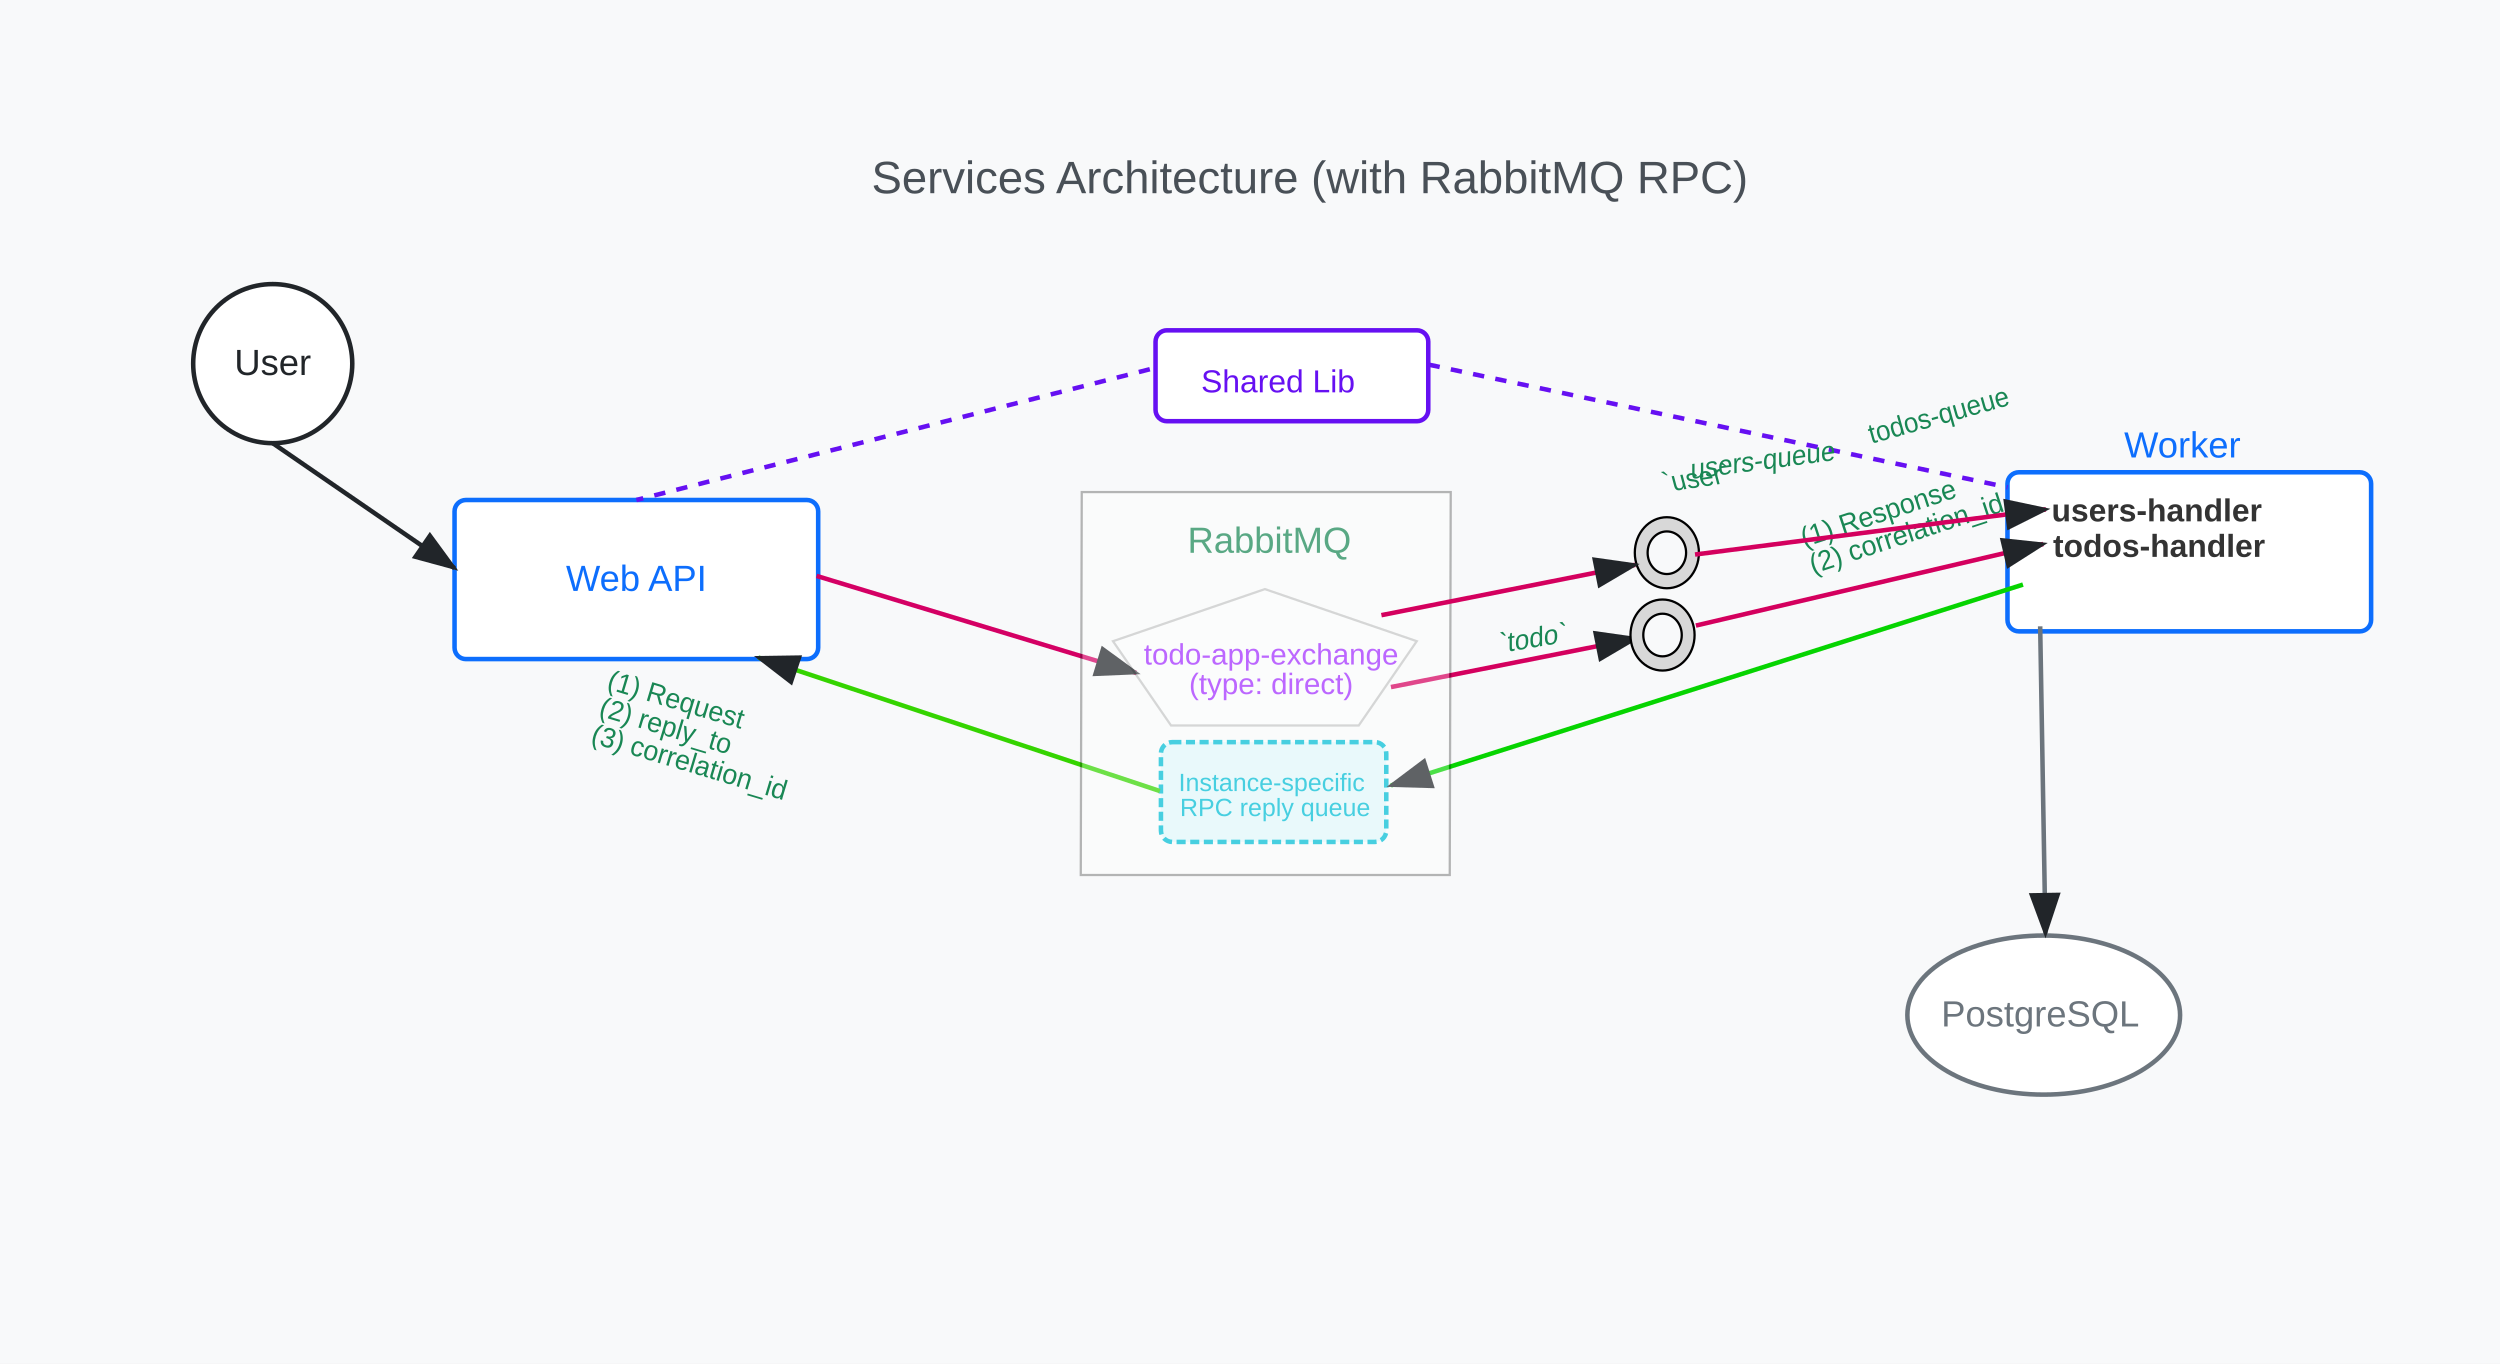
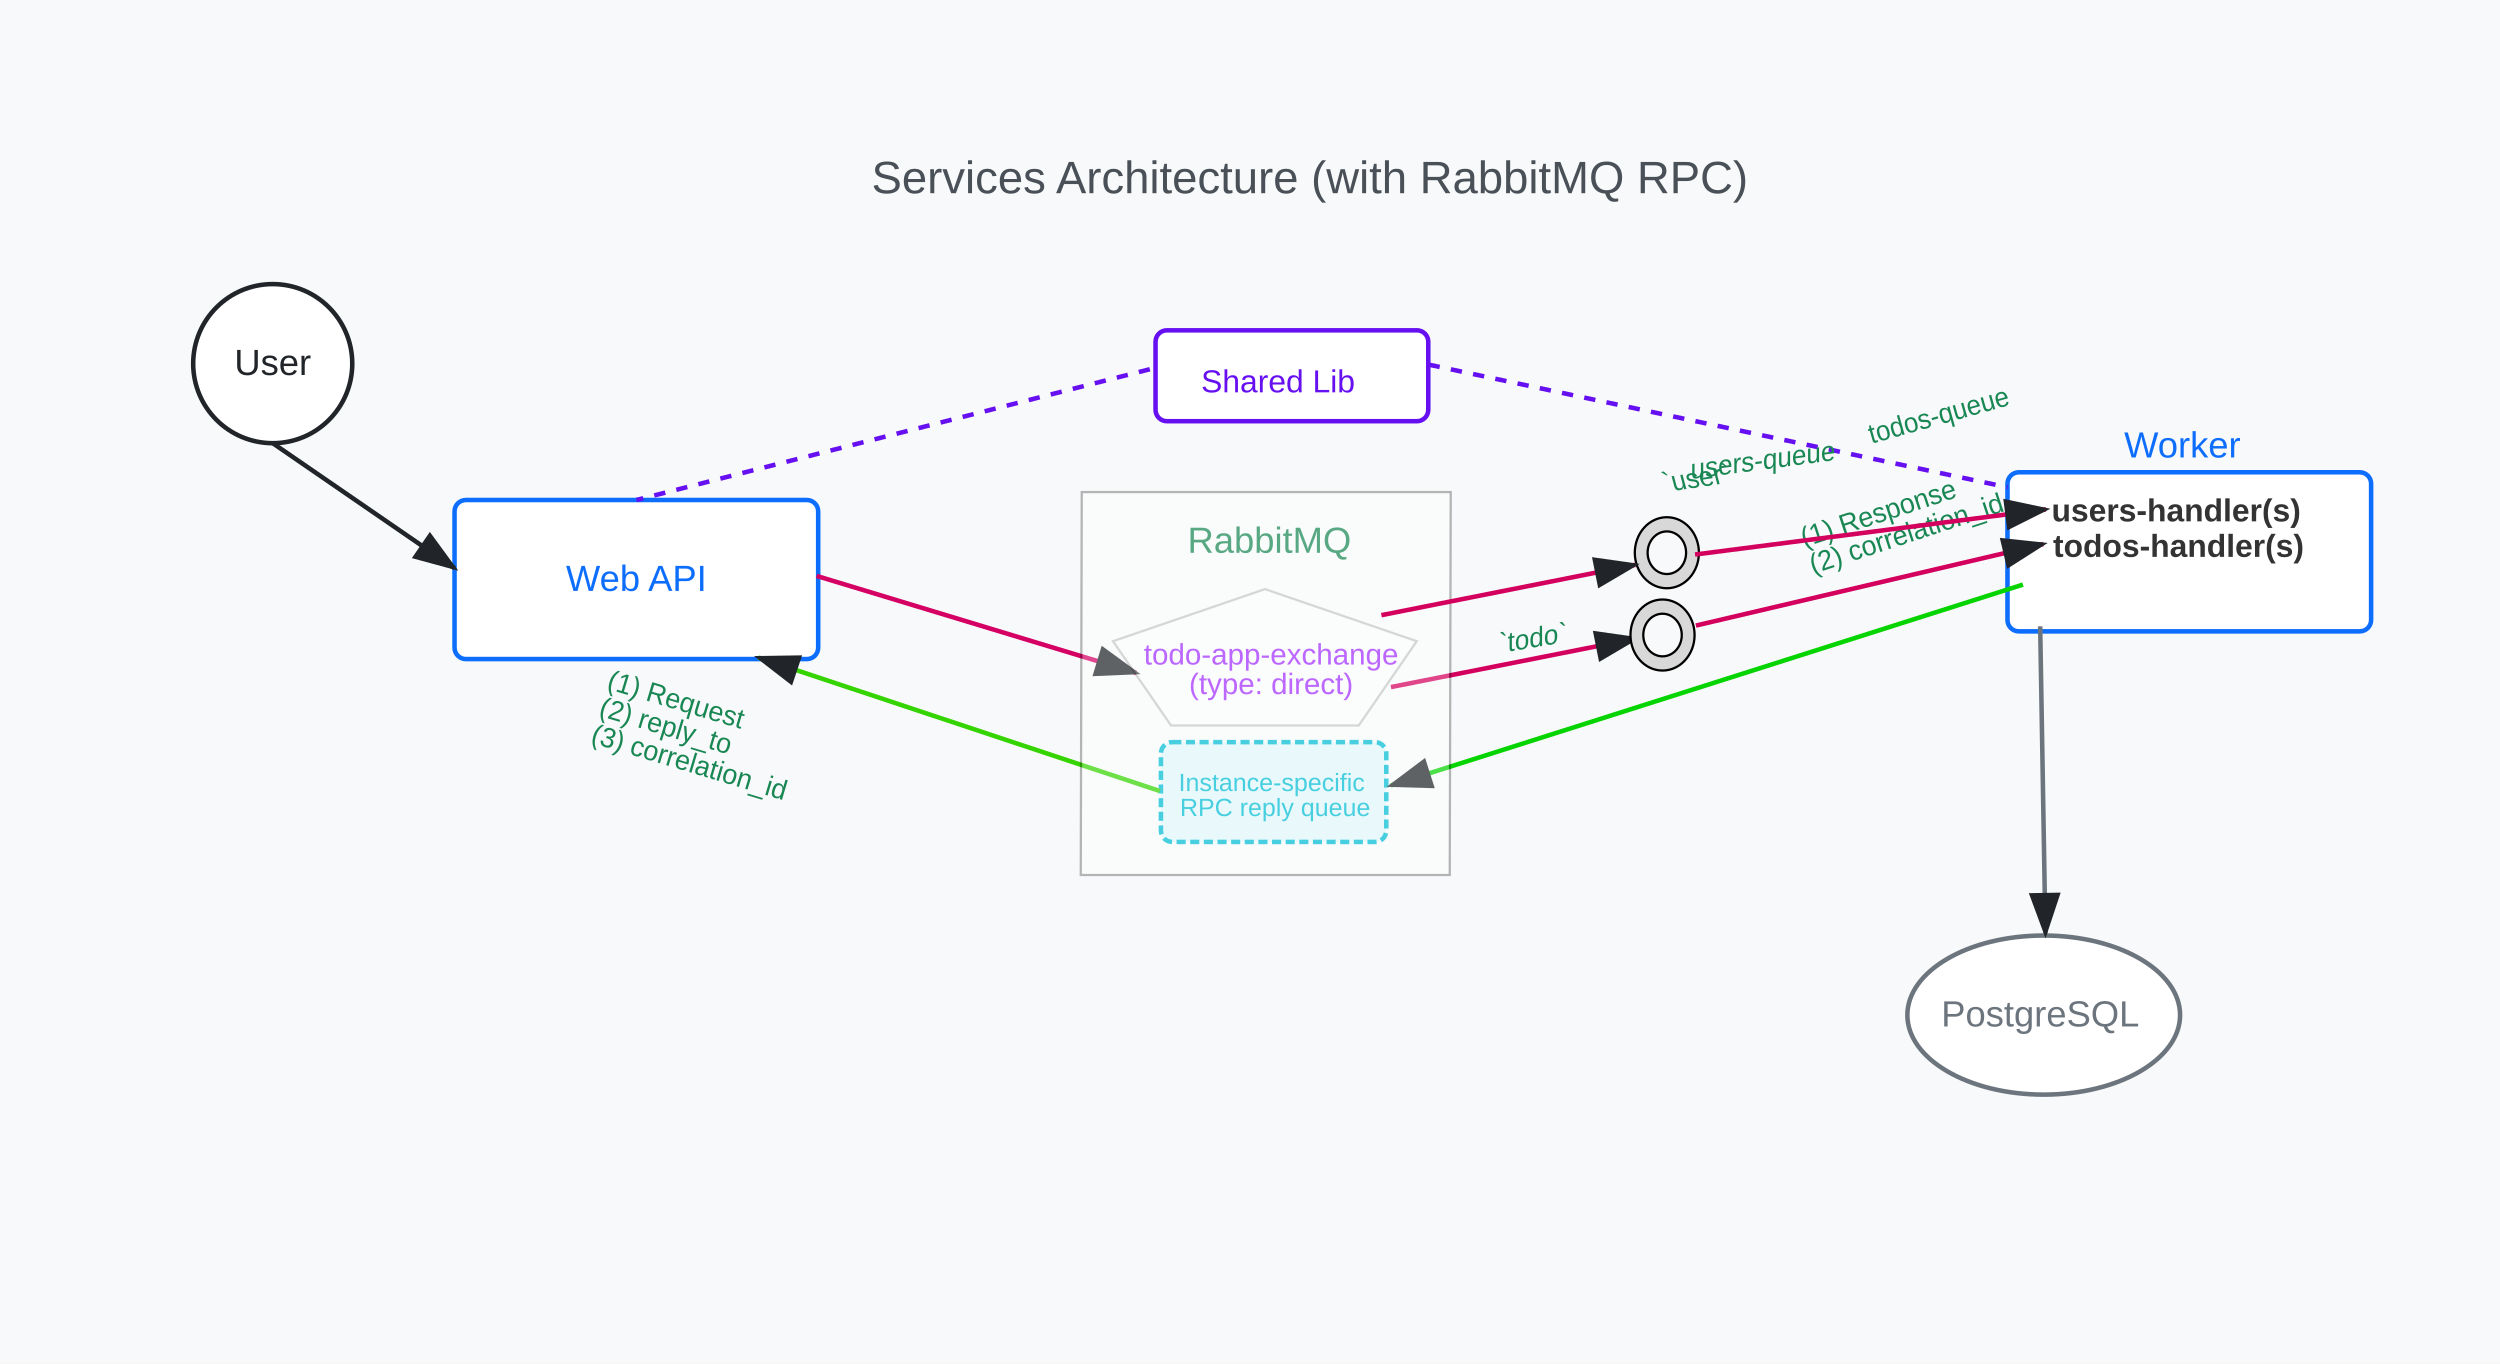
<svg xmlns="http://www.w3.org/2000/svg" xmlns:ns1="https://boxy-svg.com" width="1100" height="600">
  <rect width="1100" height="600" fill="#f8f9fa" style="" />
  <text x="383.482" y="85.019" font-family="Arial" font-size="20" fill="#495057" style="white-space: pre; font-size: 20px;">Services Architecture (with RabbitMQ RPC)</text>
  <circle cx="120" cy="160" r="35" fill="#fff" stroke="#212529" stroke-width="2" />
  <text x="120" y="165" font-family="Arial" font-size="16" fill="#212529" text-anchor="middle" style="white-space: pre;">User</text>
  <rect x="200" y="220" width="160" height="70" fill="#fff" stroke="#0d6efd" stroke-width="2" rx="5" />
  <text x="280" y="260" font-family="Arial" font-size="16" fill="#0d6efd" text-anchor="middle" style="white-space: pre;">Web API</text>
  <text x="558.526" y="243.226" font-family="Arial" font-size="16" fill="#198754" text-anchor="middle" style="white-space: pre; font-size: 16px;">RabbitMQ</text>
  <rect x="883.291" y="207.802" width="160" height="70" fill="#fff" stroke="#0d6efd" stroke-width="2" rx="5" />
  <text x="960.242" y="201.296" font-family="Arial" font-size="16" fill="#0d6efd" text-anchor="middle" style="white-space: pre; font-size: 16px;">Worker</text>
  <ellipse cx="899.238" cy="446.633" rx="60" ry="35" fill="#fff" stroke="#6c757d" stroke-width="2" />
  <text x="897.713" y="451.633" font-family="Arial" font-size="16" fill="#6c757d" text-anchor="middle" style="white-space: pre; font-size: 16px;">PostgreSQL</text>
  <rect x="508.437" y="145.336" width="120" height="40" fill="#fff" stroke="#6610f2" stroke-width="2" rx="5" />
  <text x="562.338" y="172.624" font-family="Arial" font-size="14" fill="#6610f2" text-anchor="middle" style="white-space: pre; font-size: 14px;">Shared Lib</text>
  <text style="fill: rgb(145, 7, 255); font-family: Arial; font-size: 13px; text-anchor: middle; white-space: pre;" x="559.288" y="292.394">todo-app-exchange<tspan x="559.288" dy="1em">​</tspan>(type: direct)</text>
  <text x="534.892" y="355.425" font-family="Arial" font-size="11" fill="#ffc107" text-anchor="middle" style="white-space: pre; font-size: 11px;"> </text>
  <rect x="510.813" y="326.544" width="99.148" height="43.901" fill="#e0f7fa" stroke="#00bcd4" stroke-dasharray="4,2" stroke-width="2" rx="5" style="" />
  <text x="554.962" y="342.732" font-family="Arial" font-size="11" fill="#00bcd4" text-anchor="middle" style="white-space: pre; font-size: 11px;" transform="matrix(1, 0, 0, 1, 6.099111, 5.336722)">Instance-specific <tspan x="554.962" dy="1em">​</tspan>RPC reply queue </text>
  <line x1="120" y1="195" x2="200" y2="250" stroke="#212529" stroke-width="2" marker-end="url(#arrowhead)" />
  <text x="140" y="232.834" font-family="Arial" font-size="13" fill="#212529" style="white-space: pre; font-size: 13px; transform-box: fill-box; transform-origin: 57.013% -12.061%;" transform="matrix(0.675814, 0.528692, -0.58373, 0.746168, -14.61446, 0.155648)">REST</text>
  <text x="238.532" y="330.388" font-family="Arial" font-size="12" fill="#198754" style="white-space: pre; font-size: 12px; transform-box: fill-box; transform-origin: 50% 50%;" transform="matrix(0.947453, 0.283658, -0.295572, 0.987248, 138.2593, -90.92082)">(1) Request<tspan x="238.532" dy="1em">​</tspan>(2) reply_to<tspan x="238.532" dy="1em">​</tspan>(3) correlation_id</text>
  <line x1="359.289" y1="253.406" x2="499.943" y2="296.05" stroke-width="2" marker-end="url(#arrowhead)" style="stroke: rgb(212, 0, 100);" />
  <text x="300" y="340" font-family="Arial" font-size="11" fill="#00bcd4" style="white-space: pre;"> </text>
  <line x1="890.101" y1="257.216" x2="612.013" y2="345.603" stroke-width="2" marker-end="url(#arrowhead)" style="stroke: rgb(6, 212, 0);" />
  <text x="680.051" y="345.337" font-family="Arial" font-size="11" fill="#00bcd4" style="white-space: pre; font-size: 11px;"> </text>
  <line x1="897.675" y1="275.584" x2="900" y2="410.87" stroke="#6c757d" stroke-width="2" marker-end="url(#arrowhead)" style="" />
  <text x="910" y="340" font-family="Arial" font-size="12" fill="#6c757d" style="white-space: pre; font-size: 12px; transform-box: fill-box; transform-origin: 50% 50%;" transform="matrix(0.003229, 0.999995, -0.999995, 0.003229, -16.01011, -2.286806)">CRUD</text>
  <line x1="505.922" y1="162.465" x2="280" y2="220" stroke="#6610f2" stroke-width="2" stroke-dasharray="5,5" style="" />
  <line x1="628.576" y1="160.431" x2="883.331" y2="214.41" stroke="#6610f2" stroke-width="2" stroke-dasharray="5,5" style="transform-origin: 775.987px 196.897px;" />
  <defs>
    <marker id="arrowhead" markerWidth="10" markerHeight="7" refX="9" refY="3.5" orient="auto">
      <polygon points="0 0, 10 3.5, 0 7" fill="#212529" />
    </marker>
  </defs>
  <text style="white-space: pre; fill: rgb(51, 51, 51); font-family: Arial, sans-serif; font-size: 28px;" x="323.253" y="449.047"> </text>
  <line x1="612.012" y1="302.312" x2="719.882" y2="280.916" stroke-width="2" marker-end="url(#arrowhead)" style="stroke-width: 2; stroke: rgb(212, 0, 94);" />
  <line x1="510.327" y1="348.056" x2="333.637" y2="289.301" stroke-width="2" marker-end="url(#arrowhead)" style="stroke-width: 2; stroke: rgb(53, 212, 0);" />
  <text x="238.532" y="330.388" font-family="Arial" font-size="12" fill="#198754" style="white-space: pre; font-size: 12px; transform-box: fill-box; transform-origin: 50% 50%;" transform="matrix(0.939663, -0.308485, 0.321442, 0.97913, 463.5475, -9.067609)">(1) Response<tspan x="238.532" dy="1em">​</tspan>(2) correlation_id</text>
  <path d="M 731.512 279.415 m -14.104 0 a 14.104 15.629 0 1 0 28.208 0 a 14.104 15.629 0 1 0 -28.208 0 Z M 731.512 279.415 m -8.463 0 a 8.463 9.377 0 0 1 16.926 0 a 8.463 9.377 0 0 1 -16.926 0 Z" ns1:shape="ring 731.512 279.415 8.463 9.377 14.104 15.629 1@b6a834c9" style="fill: rgb(216, 216, 216); stroke: rgb(0, 0, 0);" />
  <text x="238.532" y="330.388" font-family="Arial" font-size="12" fill="#198754" style="white-space: pre; font-size: 12px; transform-box: fill-box; transform-origin: 50% 50%;" transform="matrix(0.91965, -0.257998, 0.278362, 0.992238, 512.0894, -71.00646)">todos-queue</text>
  <line x1="746.191" y1="275.248" x2="899.043" y2="239.366" stroke-width="2" marker-end="url(#arrowhead)" style="stroke-width: 2; stroke: rgb(212, 0, 94);" />
  <rect x="482.438" y="249.739" width="162.352" height="168.488" style="stroke: rgb(0, 0, 0); opacity: 0.28; fill: rgb(255, 255, 255);" transform="matrix(1, 0, -0.002549, 1, -5.833675, -33.22004)" />
  <path d="M 556.544 259.212 L 623.369 282.128 L 597.844 319.206 L 515.244 319.206 L 489.719 282.128 Z" ns1:shape="n-gon 556.544 292.376 70.264 33.164 5 0 1@2bdebf53" style="stroke: rgb(0, 0, 0); opacity: 0.15; fill: rgb(255, 255, 255);" />
  <path d="M 733.418 243.202 m -14.104 0 a 14.104 15.629 0 1 0 28.208 0 a 14.104 15.629 0 1 0 -28.208 0 Z M 733.418 243.202 m -8.463 0 a 8.463 9.377 0 0 1 16.926 0 a 8.463 9.377 0 0 1 -16.926 0 Z" ns1:shape="ring 733.418 243.202 8.463 9.377 14.104 15.629 1@bf1d9379" style="fill: rgb(216, 216, 216); stroke: rgb(0, 0, 0); stroke-width: 1;" />
  <text x="238.532" y="330.388" font-family="Arial" font-size="12" fill="#198754" style="white-space: pre; font-size: 12px; transform-box: fill-box; transform-origin: 72.666% -226.147%;" transform="matrix(0.955154, -0.12576, 0, 1.030544, 516.0049, -99.69128)">users-queue</text>
  <polyline stroke-width="2" marker-end="url(#arrowhead)" style="stroke-width: 2; stroke: rgb(212, 0, 94);" points="607.818 270.672 638.357 264.614 719.5 248.514" />
  <polyline stroke-width="2" marker-end="url(#arrowhead)" style="stroke-width: 2; stroke: rgb(212, 0, 94);" points="745.811 243.988 788.024 238.556 900.187 224.118" />
  <text x="238.532" y="330.388" font-family="Arial" font-size="12" fill="#198754" style="white-space: pre; font-size: 12px; transform-box: fill-box; transform-origin: 103.429% 55.671%;" transform="matrix(0.950853, -0.140418, 0.263454, 0.996299, 418.7834, -79.13114)">`user`</text>
  <text x="238.532" y="330.388" font-family="Arial" font-size="12" fill="#198754" style="white-space: pre; font-size: 12px;" transform="matrix(0.955154, -0.159659, 0, 1.030544, 431.6982, -14.98535)">`todo`</text>
-   <text style="fill: rgb(51, 51, 51); font-family: Arial, sans-serif; font-size: 14px; font-weight: 700; white-space: pre;" x="902.669" y="229.395">users-handler</text>
-   <text style="fill: rgb(51, 51, 51); font-family: Arial, sans-serif; font-size: 14px; font-weight: 700; white-space: pre; stroke-width: 1;" x="903.326" y="245.023">todos-handler</text>
+   <text style="fill: rgb(51, 51, 51); font-family: Arial, sans-serif; font-size: 14px; font-weight: 700; white-space: pre;" x="902.669" y="229.395">users-handler(s)</text>
+   <text style="fill: rgb(51, 51, 51); font-family: Arial, sans-serif; font-size: 14px; font-weight: 700; white-space: pre; stroke-width: 1;" x="903.326" y="245.023">todos-handler(s)</text>
</svg>
